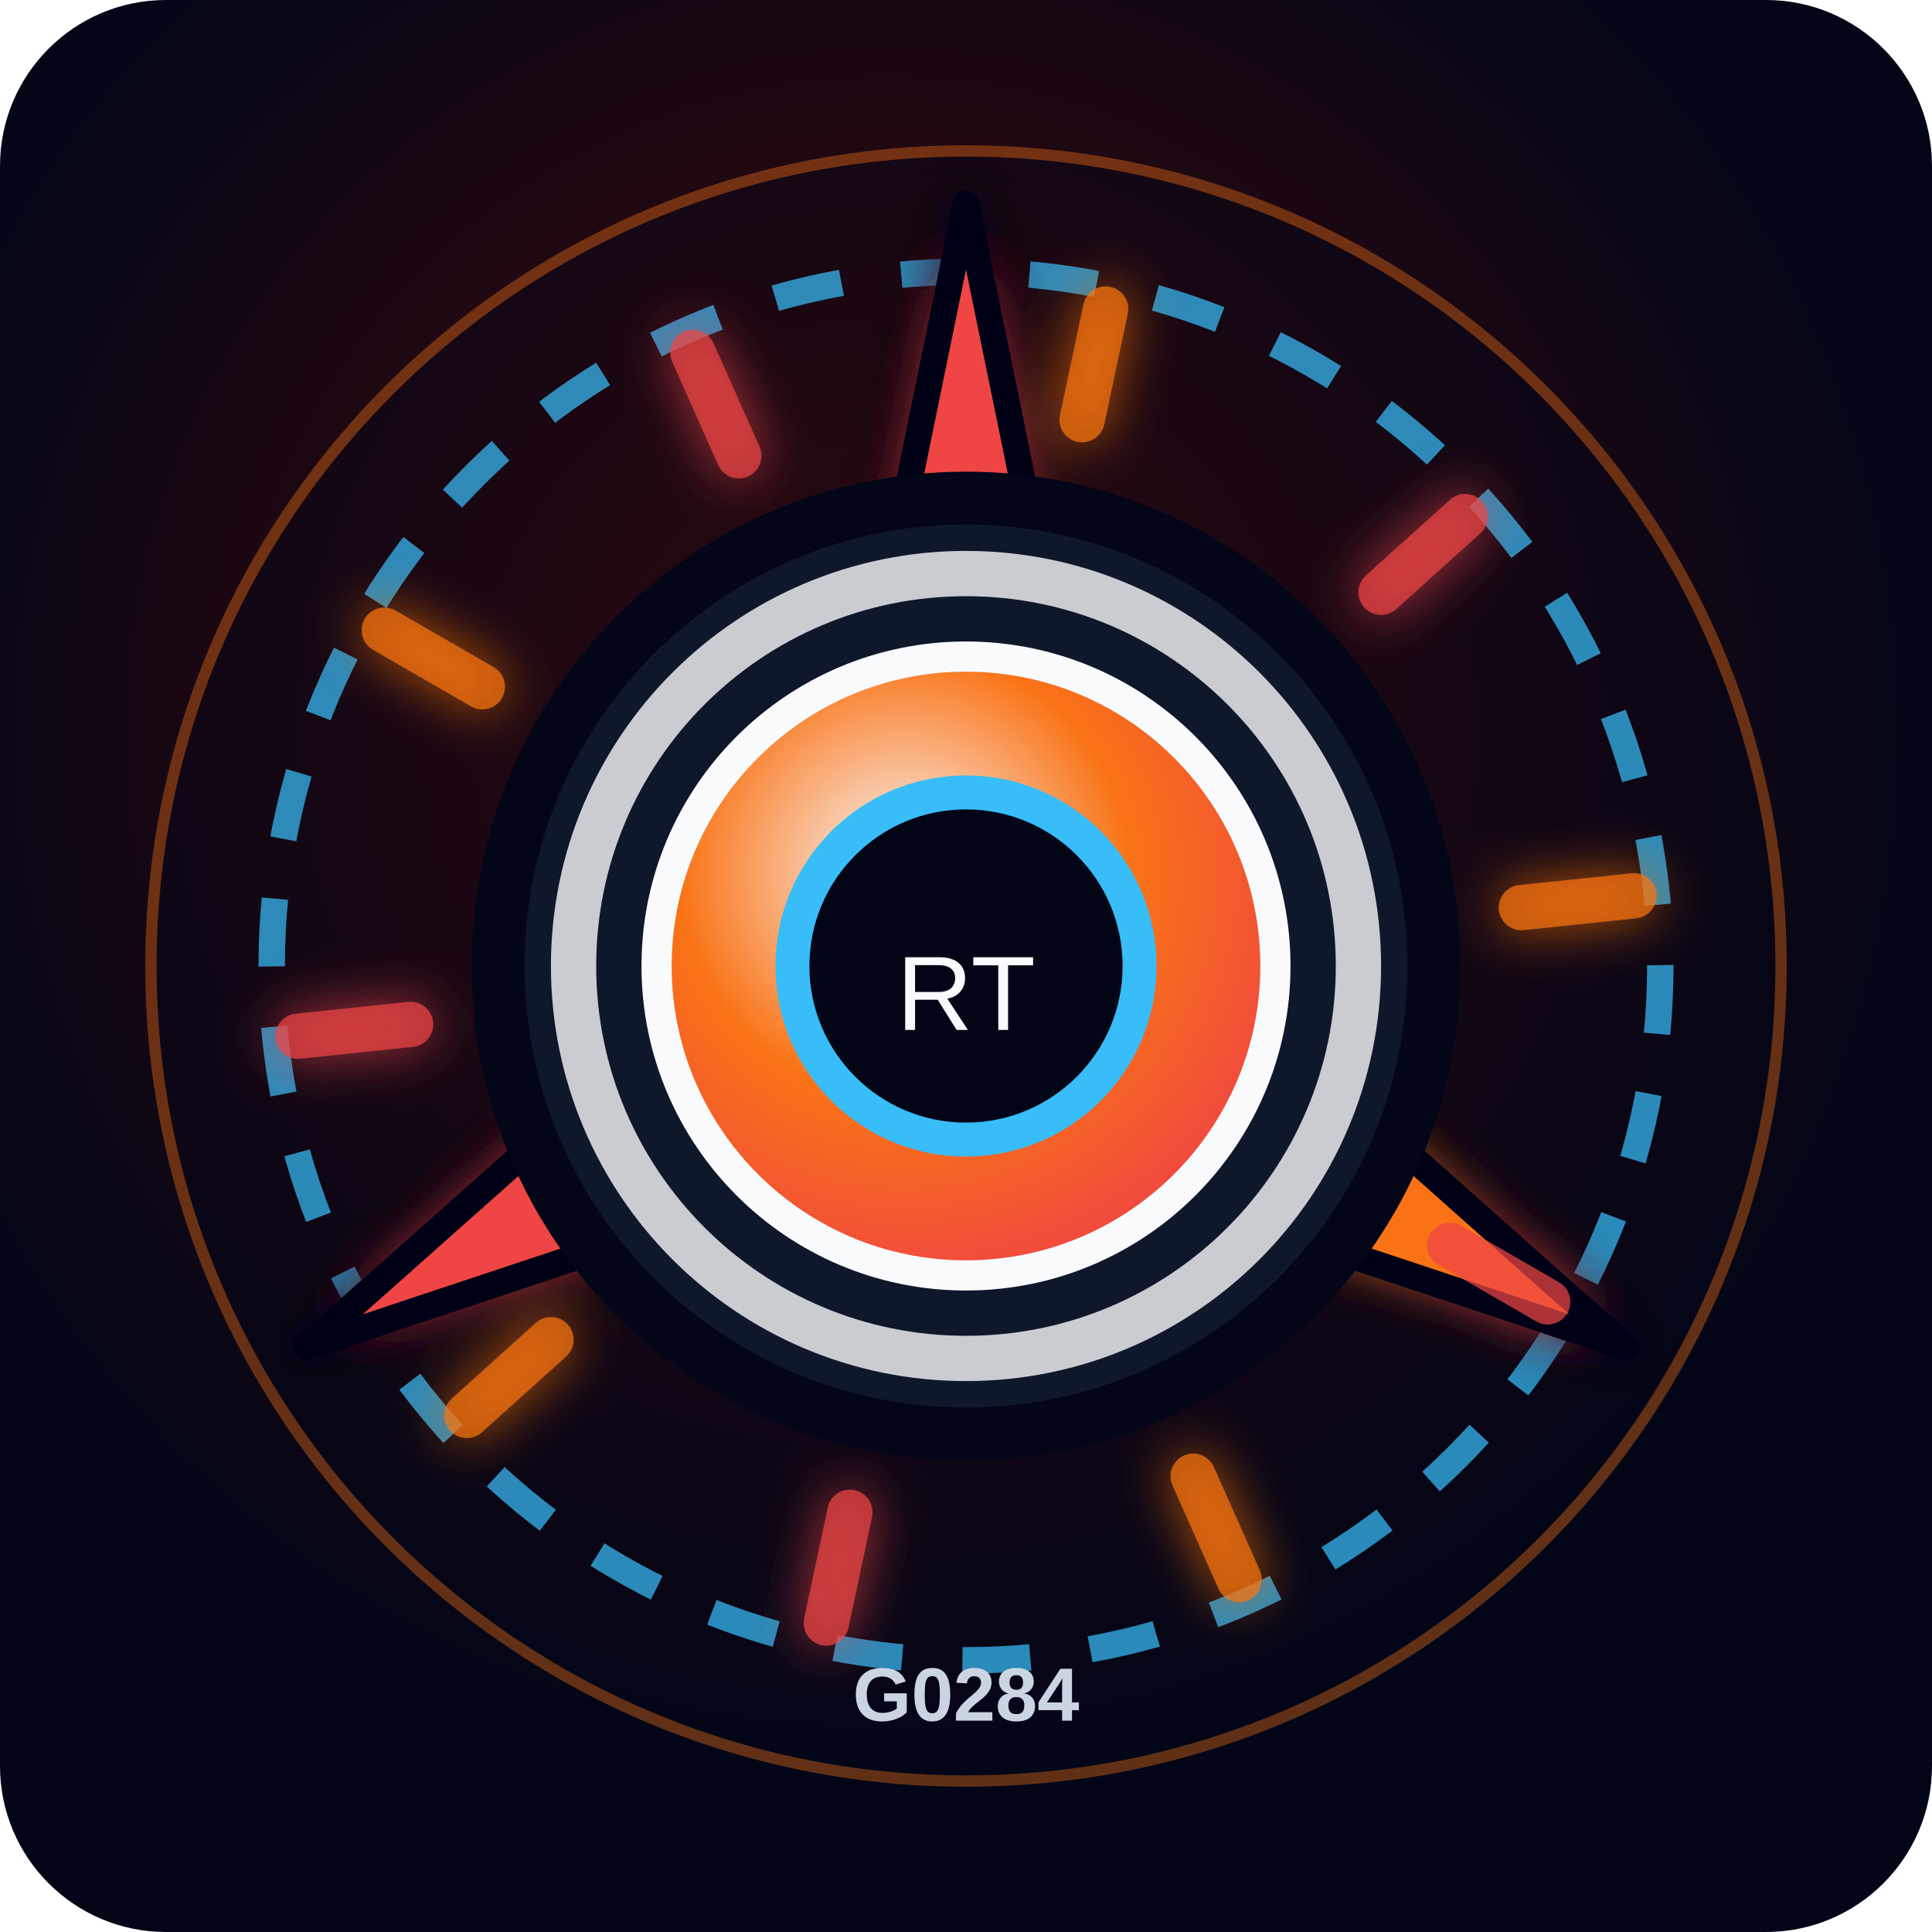
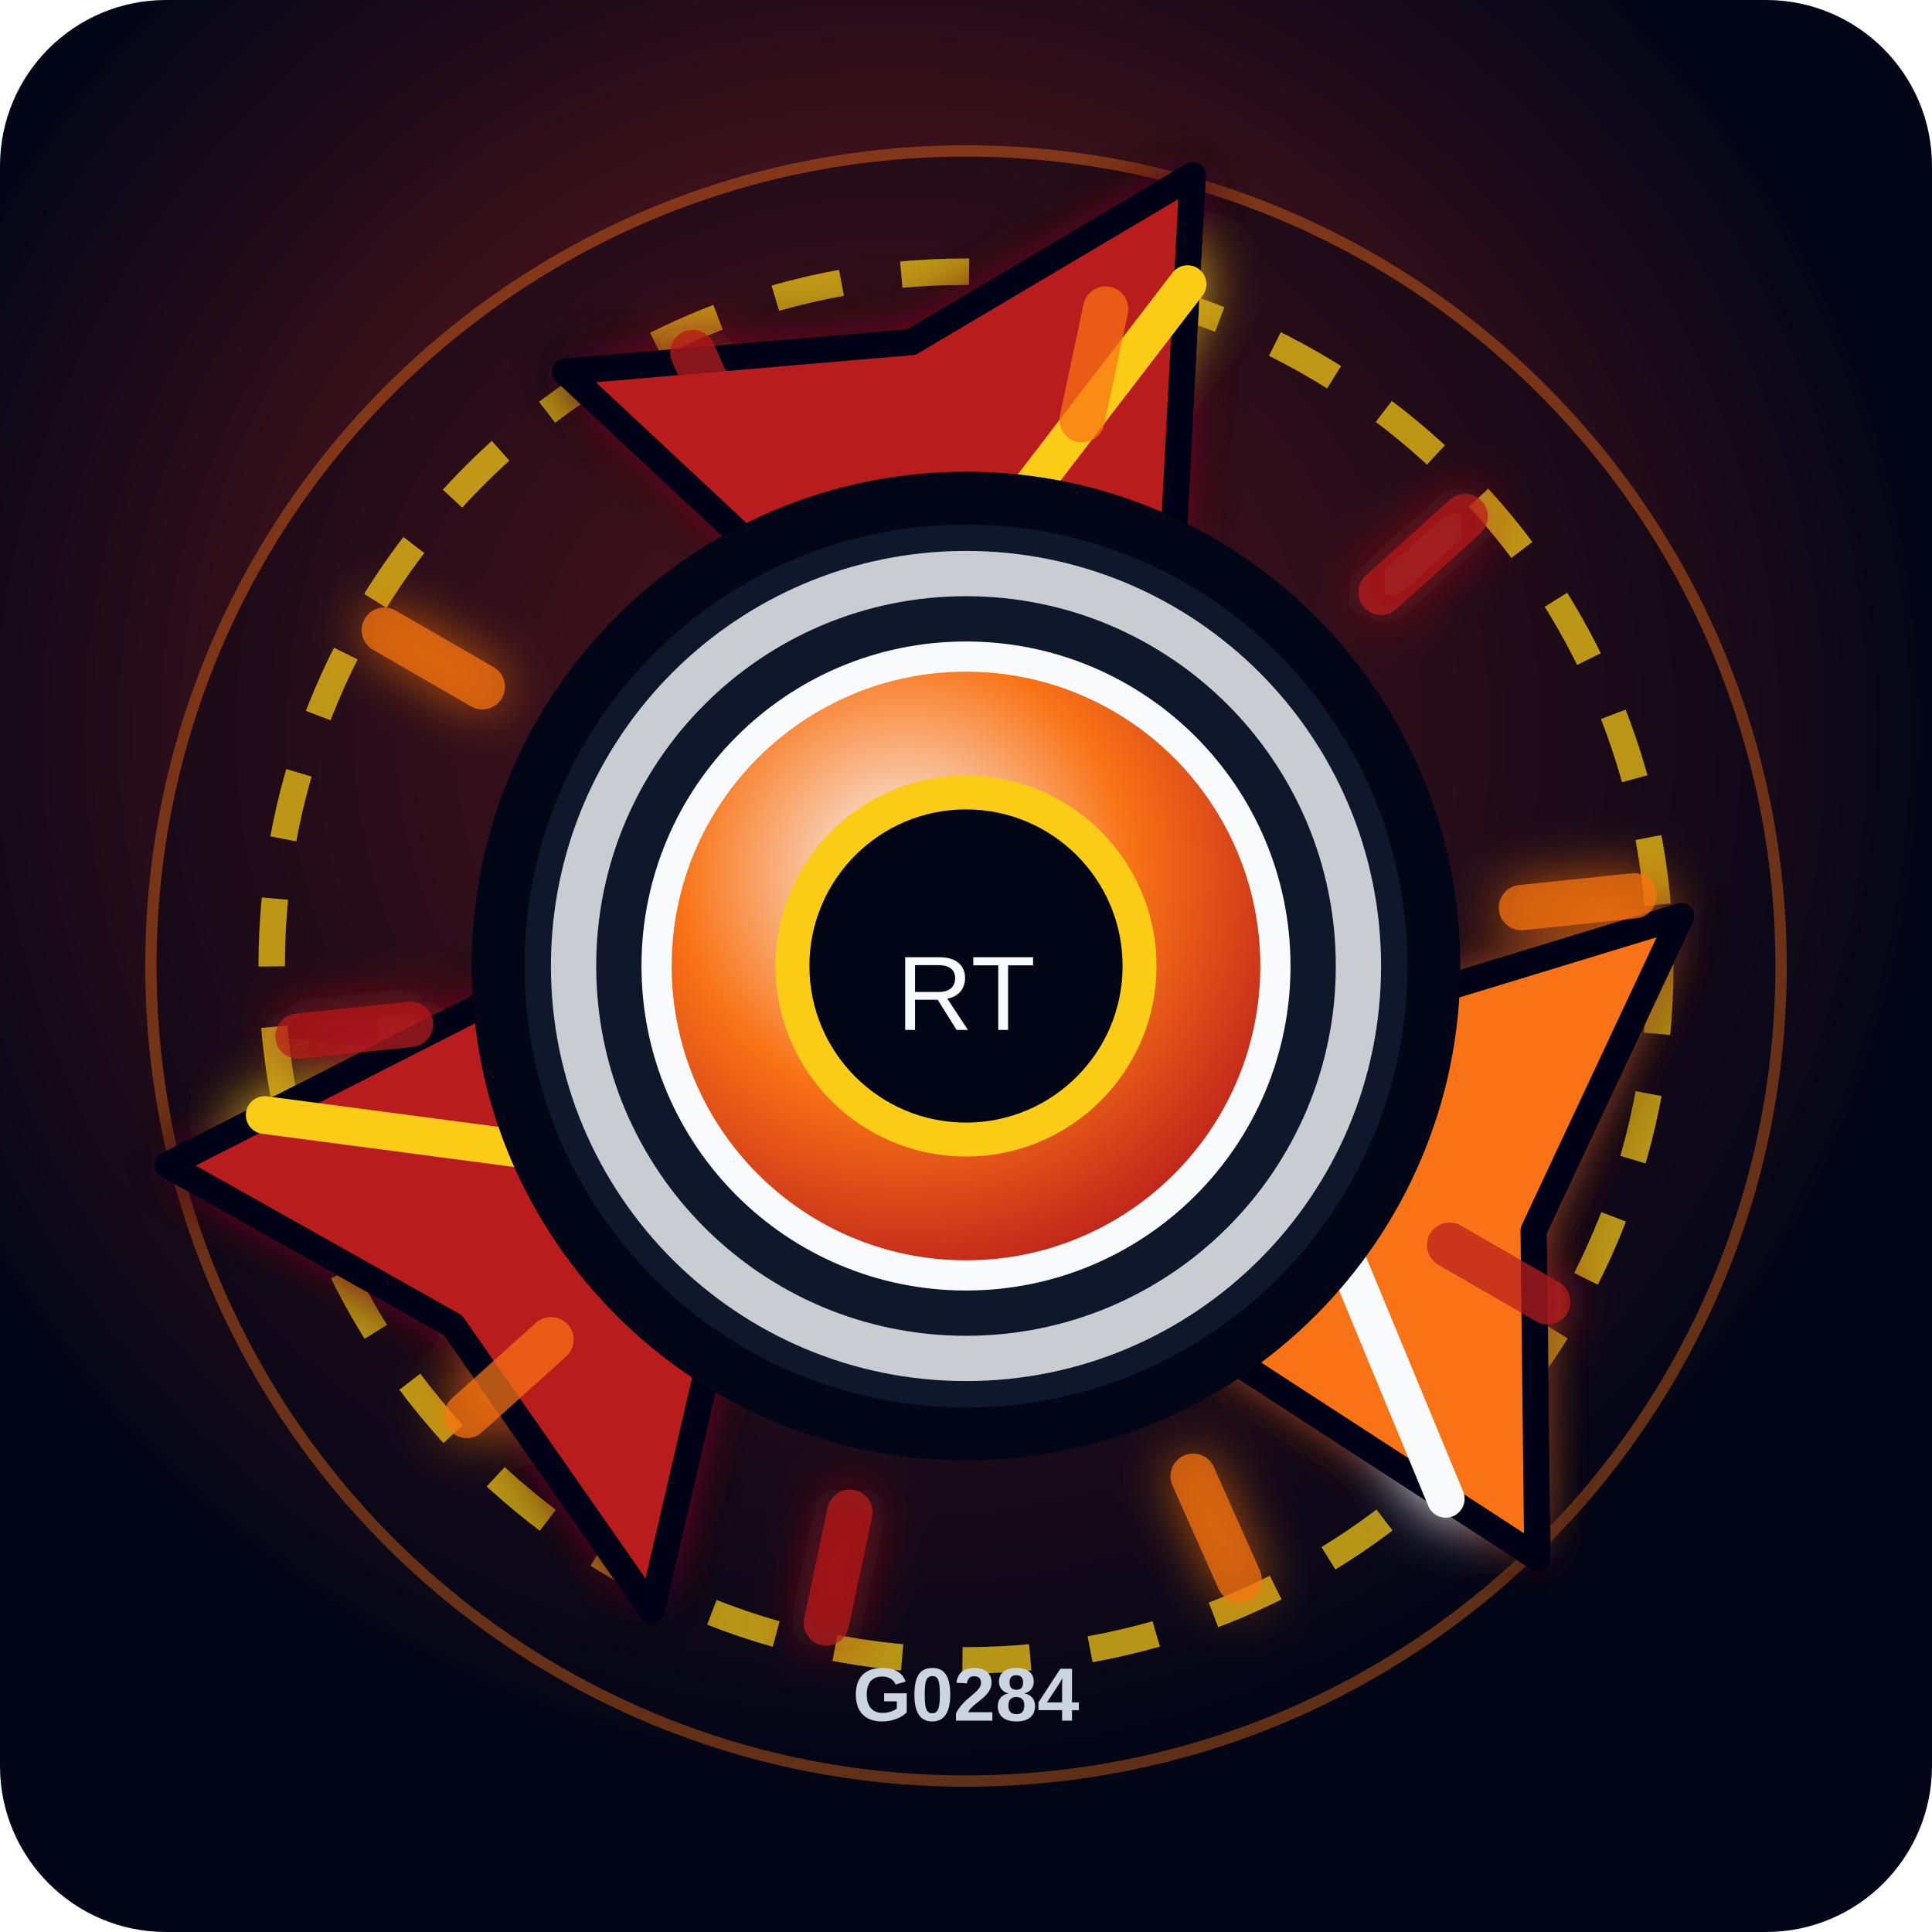
- <svg xmlns="http://www.w3.org/2000/svg" viewBox="0 0 512 512" role="img" aria-label="Roar Tyranno 9-60GF original 2D fan-safe visual: attack slash profile">
+ <svg xmlns="http://www.w3.org/2000/svg" viewBox="0 0 512 512" role="img" aria-label="Roar Tyranno 9-60GF original 2D fan-safe visual: red dinosaur jaw points and heavy attack bites">
  <defs>
    <radialGradient id="bg" cx="46%" cy="38%" r="75%">
-       <stop offset="0" stop-color="#450a0a" />
+       <stop offset="0" stop-color="#7f1d1d" />
      <stop offset="0.72" stop-color="#020617" />
      <stop offset="1" stop-color="#020617" />
    </radialGradient>
    <radialGradient id="core" cx="40%" cy="35%" r="70%">
      <stop offset="0" stop-color="#f8fafc" />
      <stop offset="0.52" stop-color="#f97316" />
-       <stop offset="1" stop-color="#ef4444" />
+       <stop offset="1" stop-color="#b91c1c" />
    </radialGradient>
    <filter id="glow" x="-22%" y="-22%" width="144%" height="144%">
      <feGaussianBlur stdDeviation="7" result="blur" />
      <feMerge>
        <feMergeNode in="blur" />
        <feMergeNode in="SourceGraphic" />
      </feMerge>
    </filter>
  </defs>
  <rect width="512" height="512" rx="44" fill="url(#bg)" />
  <circle cx="256" cy="256" r="216" fill="#020617" opacity="0.38" stroke="#f97316" stroke-width="3" />
-   <circle cx="256" cy="256" r="184" fill="none" stroke="#38bdf8" stroke-width="7" stroke-dasharray="18 16" opacity="0.72" />
+   <circle cx="256" cy="256" r="184" fill="none" stroke="#facc15" stroke-width="7" stroke-dasharray="18 16" opacity="0.72" />
  <g filter="url(#glow)">
-     <polygon points="233.3,164.8 256.0,54.0 278.7,164.8" fill="#ef4444" stroke="#020617" stroke-width="7" stroke-linejoin="round" />
-     <polygon points="346.4,281.9 430.9,357.0 323.6,321.3" fill="#f97316" stroke="#020617" stroke-width="7" stroke-linejoin="round" />
-     <polygon points="188.4,321.3 81.1,357.0 165.6,281.9" fill="#ef4444" stroke="#020617" stroke-width="7" stroke-linejoin="round" />
+     <path d="M 228.807 172.307 L 149.753 98.483 L 241.532 90.632 L 316.089 46.445 L 310.459 153.578 Z" fill="#b91c1c" stroke="#020617" stroke-width="7" stroke-linejoin="round" />
+     <path d="M 261.862 144.153 L 314.713 75.299" stroke="#facc15" stroke-width="10" stroke-linecap="round" />
+     <path d="M 342.077 274.296 L 445.537 242.746 L 406.447 326.155 L 407.436 412.816 L 317.471 354.374 Z" fill="#f97316" stroke="#020617" stroke-width="7" stroke-linejoin="round" />
+     <path d="M 349.931 317 L 383.135 397.198" stroke="#f8fafc" stroke-width="10" stroke-linecap="round" />
+     <path d="M 197.117 321.397 L 172.709 426.771 L 120.021 351.214 L 44.476 308.739 L 140.071 260.048 Z" fill="#b91c1c" stroke="#020617" stroke-width="7" stroke-linejoin="round" />
+     <path d="M 156.207 306.847 L 70.152 295.503" stroke="#facc15" stroke-width="10" stroke-linecap="round" />
    <rect x="250" y="72" width="12" height="42" rx="6" fill="#f97316" opacity="0.72" transform="rotate(12 256 256)" />
-     <rect x="250" y="72" width="12" height="42" rx="6" fill="#ef4444" opacity="0.72" transform="rotate(48 256 256)" />
+     <rect x="250" y="72" width="12" height="42" rx="6" fill="#b91c1c" opacity="0.72" transform="rotate(48 256 256)" />
    <rect x="250" y="72" width="12" height="42" rx="6" fill="#f97316" opacity="0.72" transform="rotate(84 256 256)" />
-     <rect x="250" y="72" width="12" height="42" rx="6" fill="#ef4444" opacity="0.72" transform="rotate(120 256 256)" />
+     <rect x="250" y="72" width="12" height="42" rx="6" fill="#b91c1c" opacity="0.72" transform="rotate(120 256 256)" />
    <rect x="250" y="72" width="12" height="42" rx="6" fill="#f97316" opacity="0.72" transform="rotate(156 256 256)" />
-     <rect x="250" y="72" width="12" height="42" rx="6" fill="#ef4444" opacity="0.72" transform="rotate(192 256 256)" />
+     <rect x="250" y="72" width="12" height="42" rx="6" fill="#b91c1c" opacity="0.72" transform="rotate(192 256 256)" />
    <rect x="250" y="72" width="12" height="42" rx="6" fill="#f97316" opacity="0.72" transform="rotate(228 256 256)" />
-     <rect x="250" y="72" width="12" height="42" rx="6" fill="#ef4444" opacity="0.72" transform="rotate(264 256 256)" />
+     <rect x="250" y="72" width="12" height="42" rx="6" fill="#b91c1c" opacity="0.72" transform="rotate(264 256 256)" />
    <rect x="250" y="72" width="12" height="42" rx="6" fill="#f97316" opacity="0.72" transform="rotate(300 256 256)" />
-     <rect x="250" y="72" width="12" height="42" rx="6" fill="#ef4444" opacity="0.72" transform="rotate(336 256 256)" />
+     <rect x="250" y="72" width="12" height="42" rx="6" fill="#b91c1c" opacity="0.72" transform="rotate(336 256 256)" />
  </g>
  <circle cx="256" cy="256" r="124" fill="#0f172a" stroke="#020617" stroke-width="14" />
  <circle cx="256" cy="256" r="104" fill="none" stroke="#f8fafc" stroke-width="12" opacity="0.8" />
  <circle cx="256" cy="256" r="82" fill="url(#core)" stroke="#f8fafc" stroke-width="8" />
-   <circle cx="256" cy="256" r="46" fill="#020617" stroke="#38bdf8" stroke-width="9" />
+   <circle cx="256" cy="256" r="46" fill="#020617" stroke="#facc15" stroke-width="9" />
  <text x="256" y="265" text-anchor="middle" dominant-baseline="middle" font-family="Arial Black, Arial, sans-serif" font-size="28" fill="#f8fafc">RT</text>
  <text x="256" y="456" text-anchor="middle" font-family="Arial, sans-serif" font-size="20" font-weight="800" fill="#cbd5e1">G0284</text>
</svg>
